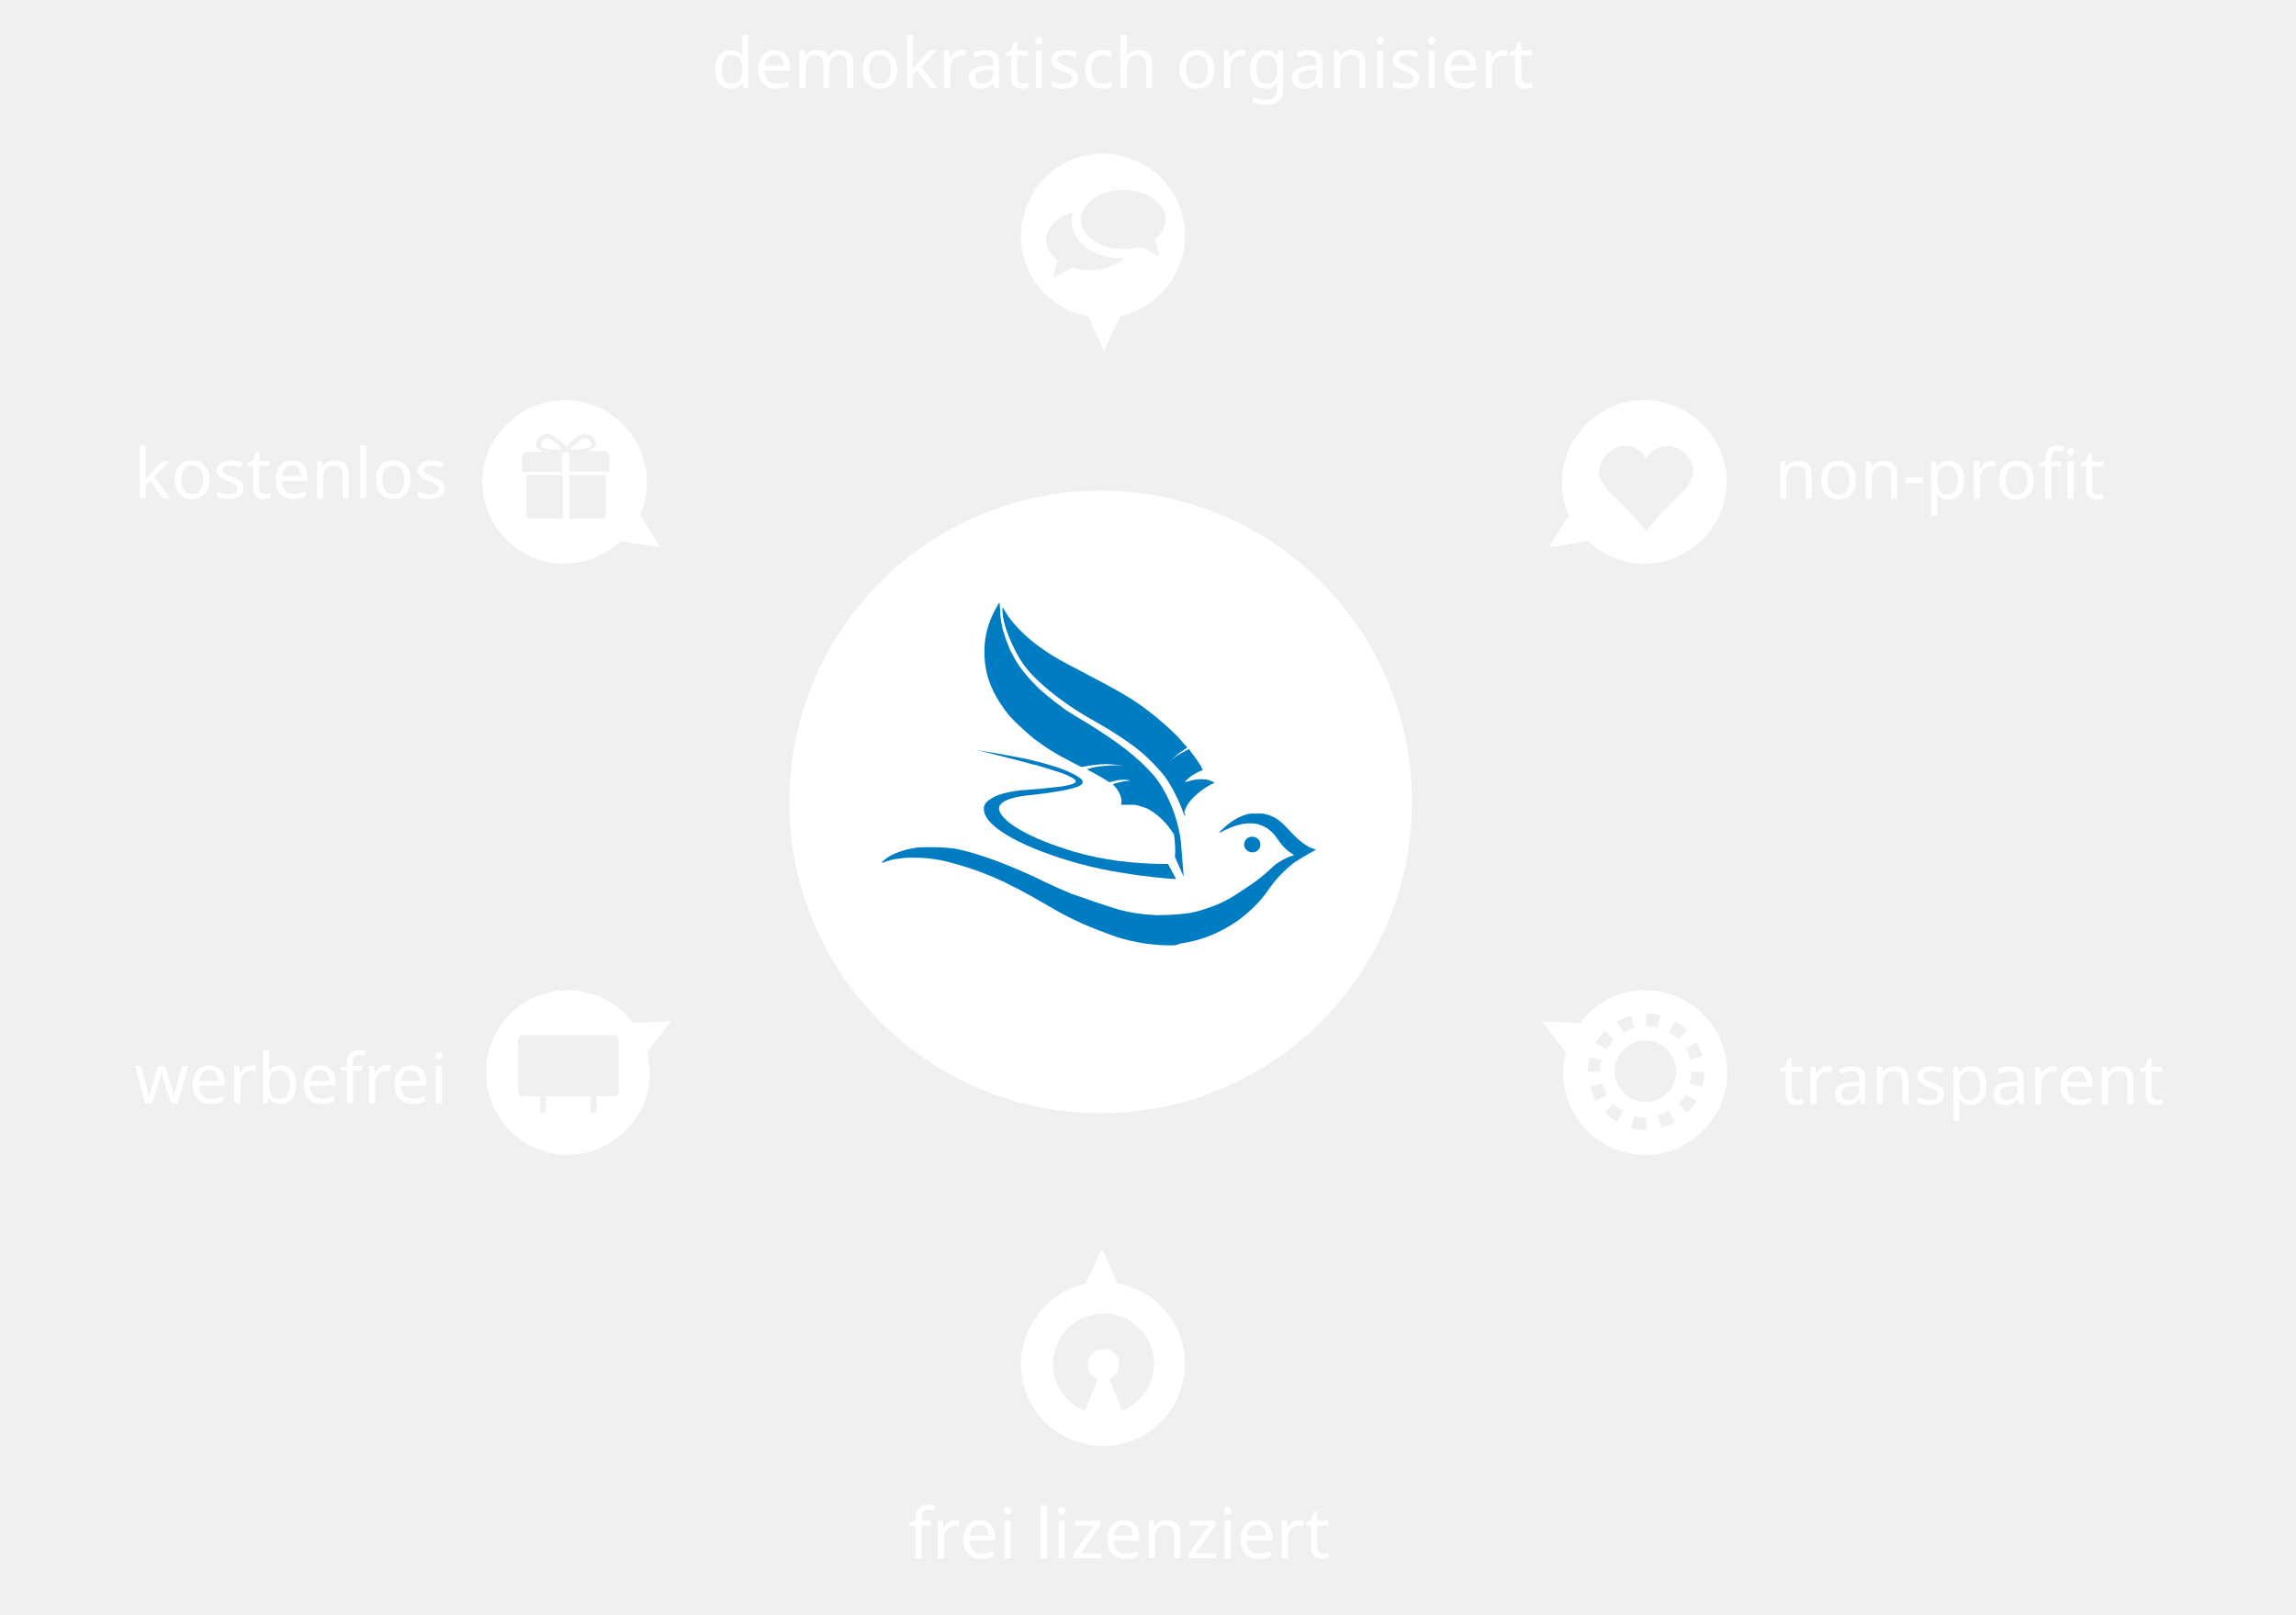
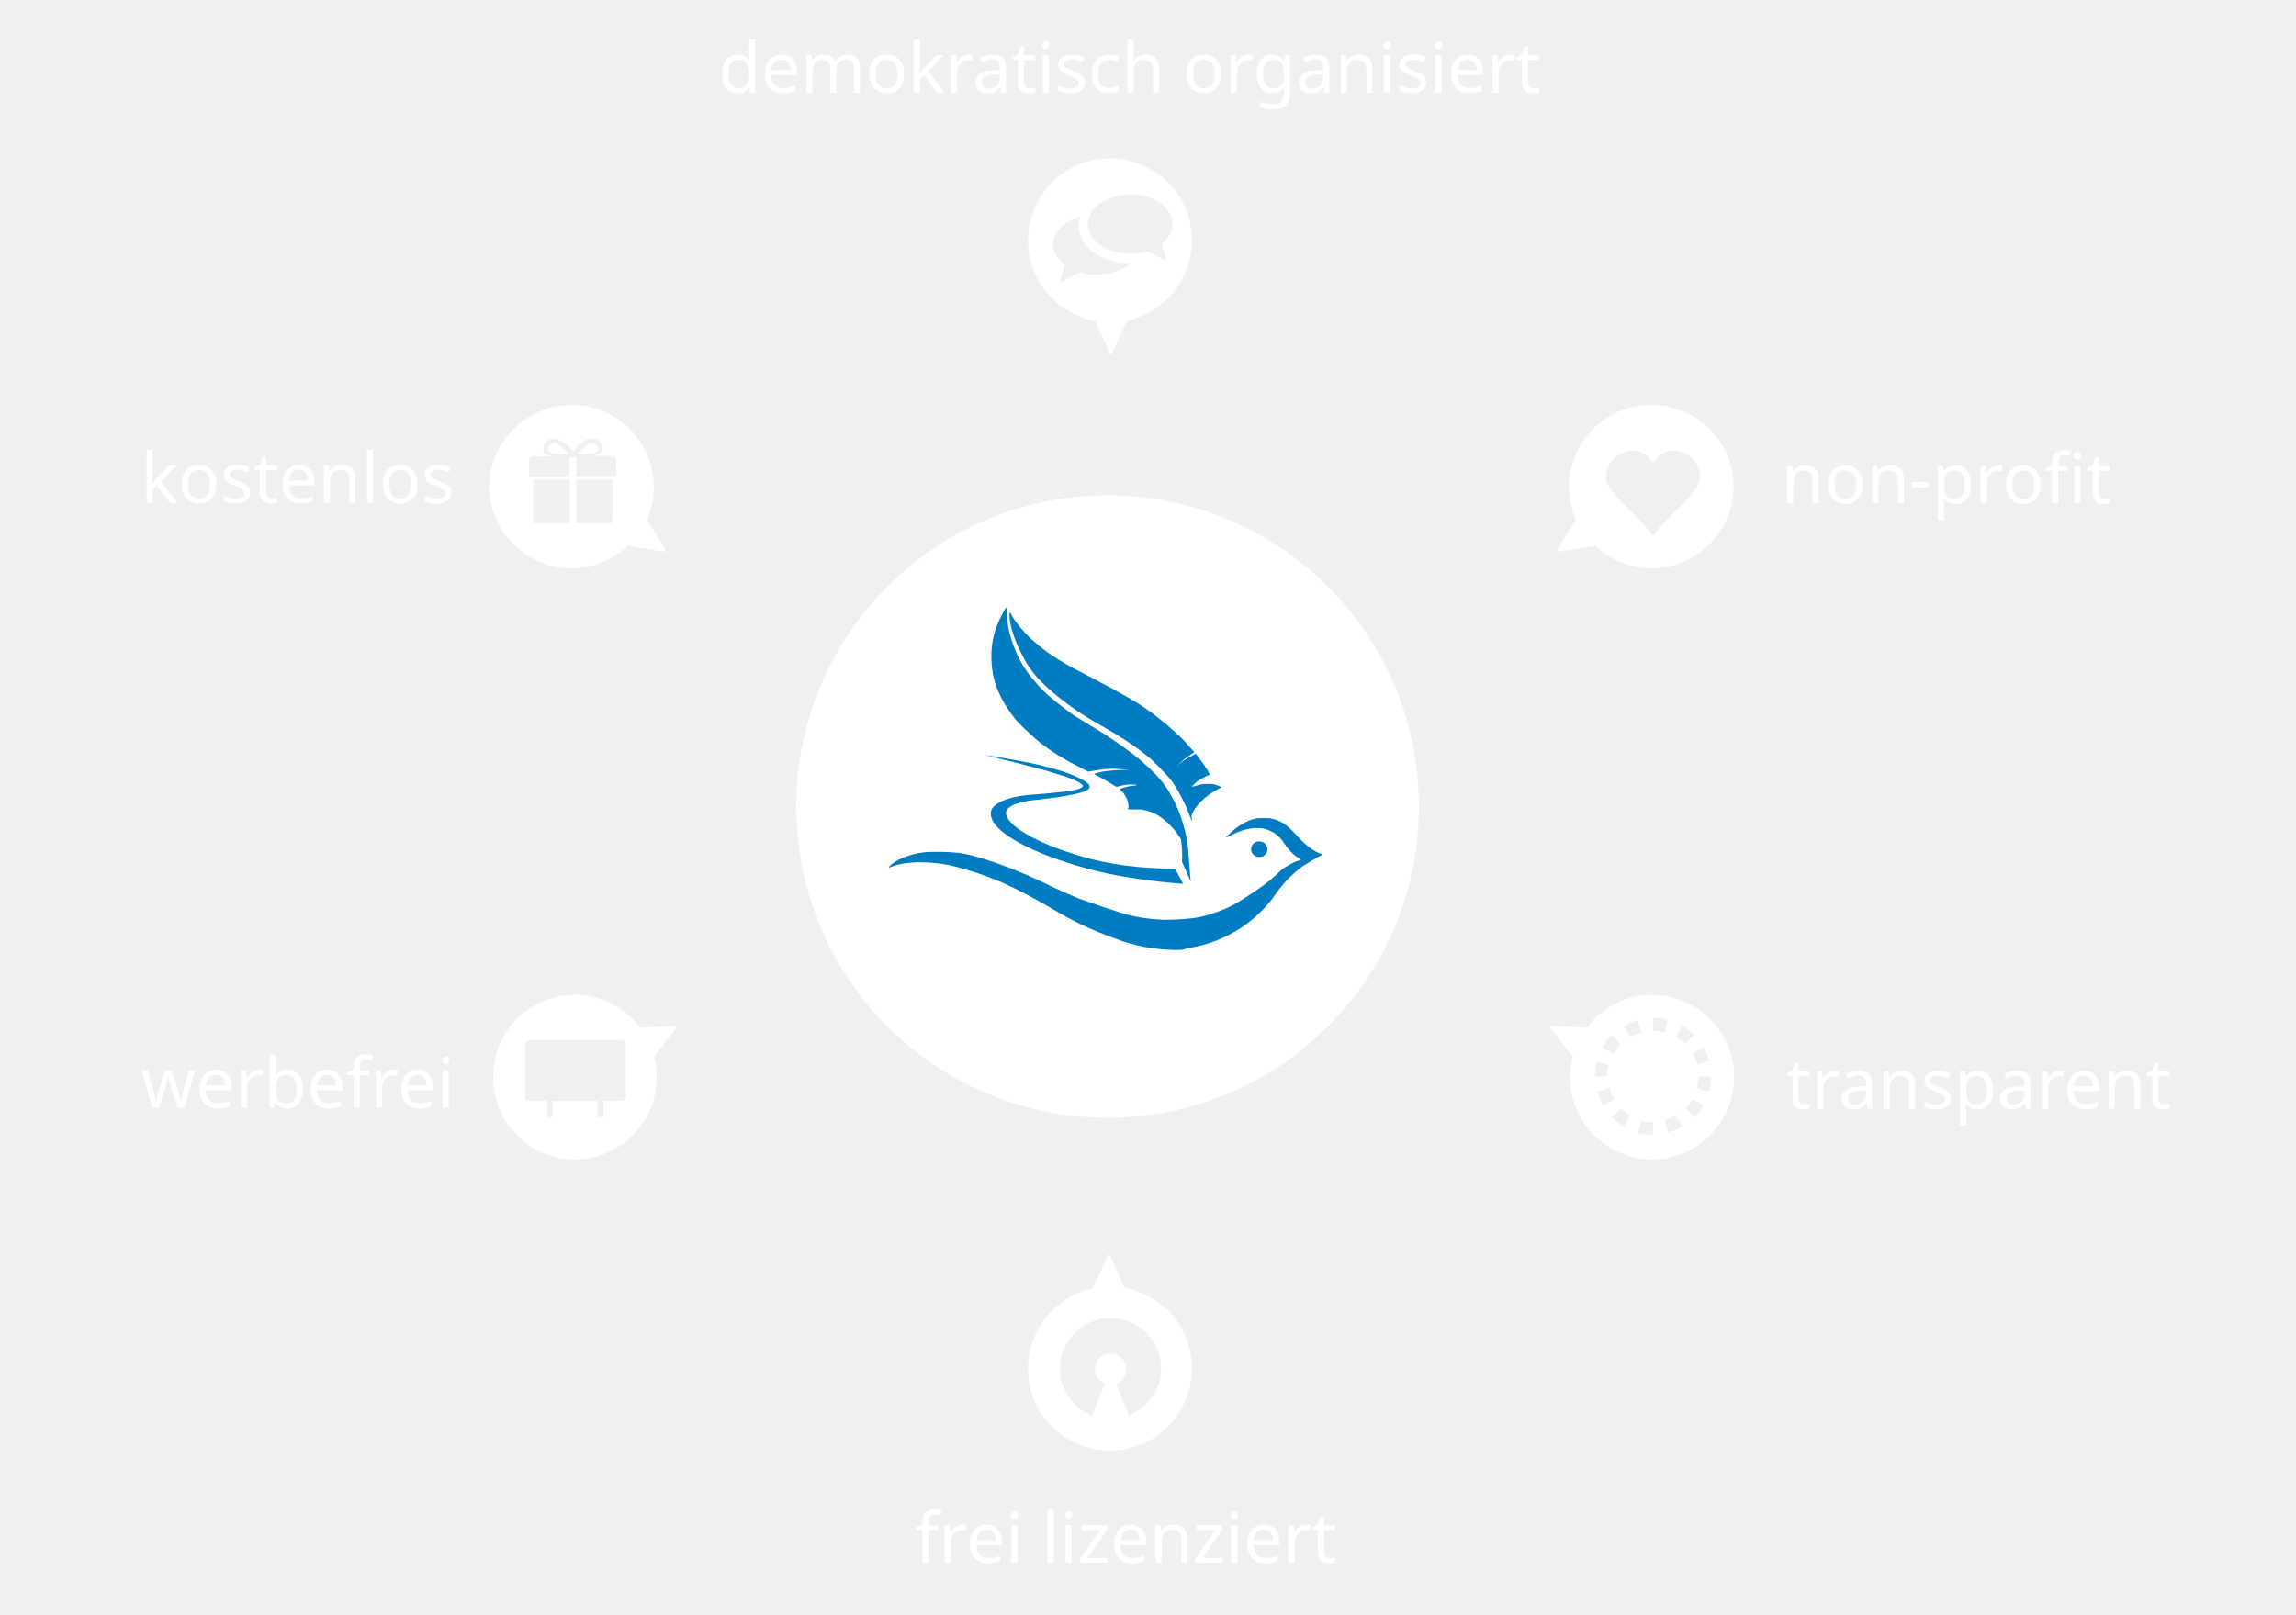
<svg xmlns="http://www.w3.org/2000/svg" version="1.1" id="Ebene_1" x="0px" y="0px" viewBox="148 -89 395.3 278" style="enable-background:new 148 -89 395.3 278;" xml:space="preserve">
  <style type="text/css">
	.st0{fill:#FFFFFF;}
	.st1{font-family:'OpenSans-Light';}
	.st2{font-size:12px;}
	.st3{fill:#007DC2;}
</style>
-   <path id="XMLID_100_" class="st0" d="M283.9,49.1c0,29.6,24,53.6,53.6,53.6s53.6-24,53.6-53.6s-24-53.6-53.6-53.6  C307.9-4.5,283.9,19.5,283.9,49.1" />
-   <path class="st0" d="M343.8-61.2c-7.1-3.3-15.5-0.2-18.7,6.9c-3.3,7.1-0.2,15.5,6.9,18.7c1.1,0.5,2.3,0.9,3.4,1.1  c0.6,1.4,1.4,3.2,2.4,5.4c0,0,0.2,0.4,0.3,0.4s1.3-2.9,2.8-5.9c4.2-0.9,7.8-3.7,9.8-7.9C354-49.6,350.9-58,343.8-61.2z M335.7-42.5  c-1,0-2.1-0.1-3-0.4l-3,1.5c-0.2,0.1-0.4,0.1-0.3-0.2l0.7-2.6c-1.2-1-2-2.1-2-3.5c0-2.2,2-4,4.7-4.8c-0.2,0.5-0.3,1.1-0.3,1.6  c0,3.6,3.9,6.4,8.7,6.4c0.1,0,0.2,0,0.4,0C340.2-43.3,338.1-42.5,335.7-42.5z M346.8-47.8l0.8,2.6c0.1,0.2-0.1,0.3-0.3,0.2l-2.9-1.5  c-0.9,0.3-1.9,0.4-3,0.4c-4.1,0-7.3-2.3-7.3-5.1c0-2.8,3.3-5.1,7.3-5.1c4.1,0,7.3,2.3,7.3,5.1C348.7-49.8,347.9-48.7,346.8-47.8z" />
-   <path class="st0" d="M343.8,133.1c-1.1-0.5-2.3-0.9-3.4-1.1c-0.6-1.4-1.4-3.2-2.4-5.4c0,0-0.2-0.4-0.3-0.4s-1.3,2.9-2.8,5.9  c-4.2,0.9-7.8,3.7-9.8,7.9c-3.3,7.1-0.2,15.5,6.9,18.7c7.1,3.3,15.5,0.2,18.7-6.9C354,144.7,350.9,136.3,343.8,133.1z M341.2,154  l-2.2-5.5c1-0.4,1.7-1.4,1.7-2.5c0-1.5-1.2-2.7-2.7-2.7s-2.7,1.2-2.7,2.7c0,1.1,0.7,2.1,1.7,2.5l-2.2,5.5c-3.2-1.3-5.5-4.4-5.5-8.1  c0-4.8,3.9-8.7,8.7-8.7c4.8,0,8.7,3.9,8.7,8.7C346.7,149.5,344.4,152.6,341.2,154z" />
-   <path class="st0" d="M263.4,87c0-0.1-0.5-0.1-0.5-0.1c-2.4,0.1-4.3,0.2-5.9,0.3c-0.7-1-1.5-1.8-2.5-2.6c-6.1-4.9-15-3.8-19.8,2.3  c-4.8,6.2-3.7,15.1,2.3,19.9c6.1,4.9,15,3.8,19.8-2.3c2.9-3.6,3.7-8.2,2.6-12.3C261.5,89.5,263.4,87.1,263.4,87z M254.5,98.9  c0,0.9-0.8,0.9-0.8,0.9h-3v2.8h-1v-2.8H242v2.8h-1v-2.8h-3c-0.8,0-0.8-0.9-0.8-0.9v-8.7c0-0.9,0.8-0.9,0.8-0.9h15.7  c0.8,0,0.8,0.9,0.8,0.9V98.9z" />
  <g>
-     <path class="st0" d="M248.3-13.4c-0.9,0.4-1.5,1.1-2.1,1.8c0.5,0,1,0.1,1.4,0c0.6-0.1,1.7-0.1,2.1-0.5   C250.1-12.7,249.3-13.9,248.3-13.4z" />
-     <path class="st0" d="M261.3,4.7c-1.2-2-2.3-3.7-3.1-5c0.5-1,0.8-2.2,1-3.4c1.2-7.7-4-14.9-11.7-16.2c-7.7-1.2-14.9,4-16.3,11.6   c-1.2,7.7,4,14.9,11.7,16.2c4.5,0.7,8.9-0.8,12-3.7c3.4,0.5,6.5,1.1,6.5,1C261.5,5.1,261.3,4.7,261.3,4.7z M244.9,0.3h-5.6   c-0.4,0-0.7-0.3-0.7-0.7v-6.8h6.3V0.3z M252.3-0.4c0,0.4-0.3,0.7-0.7,0.7H246v-7.5h6.3V-0.4z M252.9-7.8H246v-3.4   c-0.2,0.1-0.3,0.1-0.5,0.1c-0.2,0-0.4,0.1-0.7,0.1v3.3h-6.9v-2.7c0-0.4,0.3-0.8,0.8-0.8h3.1c-0.8-0.2-1.5-0.5-1.5-1.2   c0-0.8,0.9-2.1,2.2-1.8c1.3,0.3,2.3,1.3,3,2.2c0.7-0.9,1.7-2.1,3.1-2.3c1.2-0.1,2.1,1,2,1.8c-0.1,0.7-0.8,1-1.6,1.2h3.1   c0.4,0,0.8,0.3,0.8,0.8V-7.8z" />
-     <path class="st0" d="M242.6-13.4c-0.6-0.3-1,0-1.3,0.5c-0.1,0.2-0.3,0.5-0.1,0.8c0.6,0.6,2.3,0.6,3.5,0.5   C244.2-12.3,243.5-13,242.6-13.4z" />
+     <path id="XMLID_100_" class="st0" d="M285.1,49.9c0,29.6,24,53.6,53.6,53.6s53.6-24,53.6-53.6s-24-53.6-53.6-53.6   S285.1,20.3,285.1,49.9" />
+     <path class="st0" d="M345-60.4c-7.1-3.3-15.5-0.2-18.7,6.9c-3.3,7.1-0.2,15.5,6.9,18.7c1.1,0.5,2.3,0.9,3.4,1.1   c0.6,1.4,1.4,3.2,2.4,5.4c0,0,0.2,0.4,0.3,0.4s1.3-2.9,2.8-5.9c4.2-0.9,7.8-3.7,9.8-7.9C355.2-48.8,352.1-57.2,345-60.4z    M336.9-41.7c-1,0-2.1-0.1-3-0.4l-3,1.5c-0.2,0.1-0.4,0.1-0.3-0.2l0.7-2.6c-1.2-1-2-2.1-2-3.5c0-2.2,2-4,4.7-4.8   c-0.2,0.5-0.3,1.1-0.3,1.6c0,3.6,3.9,6.4,8.7,6.4c0.1,0,0.2,0,0.4,0C341.4-42.5,339.3-41.7,336.9-41.7z M348-47l0.8,2.6   c0.1,0.2-0.1,0.3-0.3,0.2l-2.9-1.5c-0.9,0.3-1.9,0.4-3,0.4c-4.1,0-7.3-2.3-7.3-5.1s3.3-5.1,7.3-5.1c4.1,0,7.3,2.3,7.3,5.1   C349.9-49,349.1-47.9,348-47z" />
+     <path class="st0" d="M345,133.9c-1.1-0.5-2.3-0.9-3.4-1.1c-0.6-1.4-1.4-3.2-2.4-5.4c0,0-0.2-0.4-0.3-0.4s-1.3,2.9-2.8,5.9   c-4.2,0.9-7.8,3.7-9.8,7.9c-3.3,7.1-0.2,15.5,6.9,18.7c7.1,3.3,15.5,0.2,18.7-6.9C355.2,145.5,352.1,137.1,345,133.9z M342.4,154.8   l-2.2-5.5c1-0.4,1.7-1.4,1.7-2.5c0-1.5-1.2-2.7-2.7-2.7s-2.7,1.2-2.7,2.7c0,1.1,0.7,2.1,1.7,2.5l-2.2,5.5c-3.2-1.3-5.5-4.4-5.5-8.1   c0-4.8,3.9-8.7,8.7-8.7c4.8,0,8.7,3.9,8.7,8.7C347.9,150.3,345.6,153.4,342.4,154.8z" />
+     <path class="st0" d="M264.6,87.8c0-0.1-0.5-0.1-0.5-0.1c-2.4,0.1-4.3,0.2-5.9,0.3c-0.7-1-1.5-1.8-2.5-2.6c-6.1-4.9-15-3.8-19.8,2.3   c-4.8,6.2-3.7,15.1,2.3,19.9c6.1,4.9,15,3.8,19.8-2.3c2.9-3.6,3.7-8.2,2.6-12.3C262.7,90.3,264.6,87.9,264.6,87.8z M255.7,99.7   c0,0.9-0.8,0.9-0.8,0.9h-3v2.8h-1v-2.8h-7.7v2.8h-1v-2.8h-3c-0.8,0-0.8-0.9-0.8-0.9V91c0-0.9,0.8-0.9,0.8-0.9h15.7   c0.8,0,0.8,0.9,0.8,0.9V99.7z" />
+     <g>
+       <path class="st0" d="M249.5-12.6c-0.9,0.4-1.5,1.1-2.1,1.8c0.5,0,1,0.1,1.4,0c0.6-0.1,1.7-0.1,2.1-0.5    C251.3-11.9,250.5-13.1,249.5-12.6z" />
+       <path class="st0" d="M262.5,5.5c-1.2-2-2.3-3.7-3.1-5c0.5-1,0.8-2.2,1-3.4c1.2-7.7-4-14.9-11.7-16.2c-7.7-1.2-14.9,4-16.3,11.6    c-1.2,7.7,4,14.9,11.7,16.2c4.5,0.7,8.9-0.8,12-3.7c3.4,0.5,6.5,1.1,6.5,1C262.7,5.9,262.5,5.5,262.5,5.5z M246.1,1.1h-5.6    c-0.4,0-0.7-0.3-0.7-0.7v-6.8h6.3V1.1z M253.5,0.4c0,0.4-0.3,0.7-0.7,0.7h-5.6v-7.5h6.3V0.4z M254.1-7h-6.9v-3.4    c-0.2,0.1-0.3,0.1-0.5,0.1s-0.4,0.1-0.7,0.1v3.3h-6.9v-2.7c0-0.4,0.3-0.8,0.8-0.8h3.1c-0.8-0.2-1.5-0.5-1.5-1.2    c0-0.8,0.9-2.1,2.2-1.8s2.3,1.3,3,2.2c0.7-0.9,1.7-2.1,3.1-2.3c1.2-0.1,2.1,1,2,1.8c-0.1,0.7-0.8,1-1.6,1.2h3.1    c0.4,0,0.8,0.3,0.8,0.8L254.1-7L254.1-7z" />
+       <path class="st0" d="M243.8-12.6c-0.6-0.3-1,0-1.3,0.5c-0.1,0.2-0.3,0.5-0.1,0.8c0.6,0.6,2.3,0.6,3.5,0.5    C245.4-11.5,244.7-12.2,243.8-12.6z" />
+     </g>
+     <path class="st0" d="M446.3-7.5c-1.3-7.6-8.6-12.8-16.3-11.6c-7.7,1.3-12.9,8.5-11.7,16.2c0.2,1.2,0.5,2.4,1,3.4   c-0.8,1.3-1.9,3-3.1,5c0,0-0.2,0.4-0.1,0.5c0,0.1,3.1-0.5,6.5-1c3.1,2.9,7.5,4.4,12,3.7C442.3,7.4,447.5,0.2,446.3-7.5z M432.6,3.3   c-3.4-4.7-8.1-7.3-8.1-10.2c0-3.8,5.4-6.6,8.1-2.4c2.9-4.2,8.1-1.4,8.1,2.4C440.7-4,436-1.4,432.6,3.3z" />
+     <g>
+       <text transform="matrix(1 0 0 1 271.672 -73.0557)" class="st0 st1 st2">demokratisch organisiert</text>
+     </g>
+     <g>
+       <text transform="matrix(1 0 0 1 454.672 -2.3057)" class="st0 st1 st2">non-profit</text>
+     </g>
+     <g>
+       <text transform="matrix(1 0 0 1 455.5053 101.9443)" class="st0 st1 st2">transparent</text>
+     </g>
+     <g>
+       <text transform="matrix(1 0 0 1 305.5053 180.1109)" class="st0 st1 st2">frei lizenziert</text>
+     </g>
+     <g>
+       <text transform="matrix(1 0 0 1 172.2768 101.7776)" class="st0 st1 st2">werbefrei</text>
+     </g>
+     <g>
+       <text transform="matrix(1 0 0 1 172.2267 -2.389)" class="st0 st1 st2">kostenlos</text>
+     </g>
+     <path id="XMLID_6_" class="st3" d="M353.2,52.3L353.2,52.3c-0.1-0.1-0.2-0.3-0.3-0.6c-0.6-1.8-1.9-4.4-3.1-6.1   c-0.9-1.2-3-3.4-4.4-4.5c-2.1-1.7-4.7-3.4-8.6-5.6c-3-1.7-5.6-3.6-7.7-5.4c-2.3-2-3.6-3.5-4.7-5.5c-1.6-2.9-2.5-5.6-2.6-7.4   c0-0.4,0-0.6,0-0.7c0.1-0.1,0.2,0.1,0.4,0.5c0.8,1.4,2.1,2.9,3.4,4.1c2.3,2.1,5,3.9,8.6,5.7c2.9,1.5,7.2,3.8,8.5,4.6   c3.3,1.9,6.6,4.6,9.2,7.2c0.5,0.6,1.6,1.8,1.7,1.9l0,0c0,0.1-0.2,0.2-0.5,0.4c-1,0.6-1.9,1.4-2.4,2c0,0.1-0.1,0.1-0.1,0.1   s0.2-0.1,0.3-0.3c0.6-0.6,1.6-1.2,2.6-1.7l0.4-0.2l0,0l0.5,0.7c0.8,1,1.2,1.7,1.6,2.3c0.1,0.3,0.3,0.6,0.3,0.6s-0.1,0.1-0.2,0.1   c-0.4,0.1-1.5,0.7-2,1.1c-0.5,0.4-0.9,0.8-0.9,0.9l0,0c0,0,0.2-0.1,0.5-0.1c0.7-0.3,1.5-0.4,2.3-0.4c0.4,0,0.8,0,1.1,0.1   c0.4,0.1,1.2,0.4,1.2,0.5c0,0-0.4,0.2-0.6,0.3c-1,0.5-2.2,1.4-2.9,2.1c-0.9,0.9-1.5,1.8-1.7,2.7C353.3,52.2,353.3,52.3,353.2,52.3" />
+     <path id="XMLID_5_" class="st3" d="M352.5,56.6c-0.5-3.6-1.7-6.5-2.7-8.3c-1-1.9-2-3-2-3c-1.1-1.3-2.9-3-4.7-4.4   c-3.5-2.7-7.6-5.1-7.6-5.1c-0.5-0.3-1.7-1-2.6-1.6c0,0-0.5-0.3-0.7-0.5c-1.7-1.2-3.9-3.1-3.9-3.1l0,0c-1.8-1.7-3.3-3.5-4.3-5.2   c-0.5-0.9-1-1.8-1.3-2.7c-0.5-1.2-0.9-2.5-1.1-3.7c-0.1-0.6-0.2-1.2-0.2-2.1l-0.1-1.3c-0.2,0-1.2,2-1.6,3c-0.8,2.1-1.1,4-1,6.2   c0.1,2.9,1,5.5,2.7,8.1c0.3,0.4,0.5,0.7,0.5,0.7c0,0.1,0.7,1,1.2,1.6c0.7,0.8,3.1,3,4.1,3.8c2.1,1.6,3.7,2.6,7,4.3l1.2,0.6l0,0   l0.5-0.1c1.2-0.2,2.4-0.4,3.7-0.4c0.9,0,1.7,0.1,2.4,0.2c0.4,0.1,0.6,0.1,0.6,0.1l0,0h-0.1c-0.3,0-0.8-0.1-1.3-0.1   c-0.9,0-1.9,0.1-2.8,0.2c-0.8,0.1-2,0.4-2,0.5c0,0,0.4,0.3,0.7,0.4c0.9,0.5,2,1.1,2.6,1.5l0.5,0.3l0,0l0.5-0.1   c0.7-0.2,1.3-0.3,1.9-0.3c0.1,0,0.1,0,0.2,0c0.8,0,0.9,0.1,0.9,0.1s-0.1,0.1-0.6,0.1c-0.8,0.1-1.6,0.3-2.1,0.5l-0.2,0.1l0,0   l0.2,0.2c0.8,0.8,1.3,1.9,1.3,2.8l-0.1,0.5l0,0h0.9c0.1,0,0.3,0,0.5,0c0.4,0,0.7,0,0.9,0c0.6,0.1,1.6,0.4,2.1,0.6   c1.5,0.7,3.3,2.3,4.3,3.9l0,0c0.2,0.2,0.3,0.5,0.4,0.5l0,0c0.2,1.3,0.3,2.6,0.2,4l1.5,3.4l0,0L352.5,56.6z" />
+     <path id="XMLID_4_" class="st3" d="M351.7,63.2L351.7,63.2c-1.7-0.1-5.2-0.4-9.4-1.1c-5.1-0.8-9.6-2.1-13.6-3.6   c-1.6-0.6-4-1.6-6-2.8c-2.5-1.5-3.9-2.9-4.1-4.3c-0.1-0.8,0.2-1.4,1-1.9c1.1-0.8,2.8-1.3,5.4-1.6c0,0,3.2-0.2,5.6-0.5   c1.3-0.1,2.3-0.3,3-0.5c0.1,0,0.3-0.1,0.5-0.2c0.2-0.1,0.3-0.2,0.3-0.3s0-0.2-0.1-0.3c-1.2-1-4-1.7-6.6-2.5   c-0.2-0.1-0.3-0.1-0.5-0.1c-2.8-0.8-6.1-1.6-8.1-2.1c-0.7-0.2-1.3-0.3-1.6-0.4l0,0c0,0,3.8,0.6,7.9,1.4c2.4,0.5,4.4,1.1,6,1.6   c2,0.7,3.3,1.4,4,2c0.2,0.2,0.2,0.4,0.2,0.6c-0.1,0.3-0.4,0.5-0.9,0.7l0,0l0,0c-1.4,0.5-4.1,1-7.8,1.4c0,0-1.4,0.1-2.8,0.4   c-1.3,0.3-2.9,0.9-2.9,1.9s1.3,2.4,3.6,3.7c2.4,1.4,5.7,2.7,9.4,3.8c4.8,1.4,10.2,2.1,16.1,2.1l0,0l0,0L351.7,63.2z" />
+     <path id="XMLID_3_" class="st3" d="M364.8,58.6c-0.7,0-1.4-0.6-1.4-1.3c0-0.8,0.6-1.4,1.3-1.4c0,0,0,0,0.1,0c0.8,0,1.4,0.6,1.4,1.3   c0,0.4-0.1,0.7-0.4,1C365.6,58.4,365.3,58.6,364.8,58.6C364.9,58.6,364.9,58.6,364.8,58.6" />
+     <path id="XMLID_2_" class="st3" d="M350.8,74.6c-0.3,0-0.6,0-0.9,0c-3.2-0.1-6.7-0.7-10-2c-4.4-1.6-7.2-3-10.4-4.9   c-3.2-1.9-6.8-3.8-9.4-4.9c-2.6-1.1-5.1-1.9-7.4-2.5s-4.4-0.8-6.3-0.8c-0.2,0-0.5,0-0.7,0c-1.7,0.1-3.1,0.3-4.3,0.8   c-0.2,0.1-0.4,0.1-0.4,0.1l0,0l0,0c0-0.1,0.3-0.4,0.7-0.7c1.2-0.9,3.1-1.6,5.2-1.9c0.7-0.1,1.6-0.1,2.7-0.1c1.4,0,2.8,0.1,3.7,0.2   c2.4,0.4,5.6,1.4,9.6,3c1.5,0.6,4.9,2.1,6.2,2.8c1.5,0.7,3.3,1.5,4.5,2c2,0.7,6.6,2.3,8.4,2.8c1.9,0.5,3.9,0.8,6.2,0.9   c0.2,0,0.4,0,0.7,0c1.8,0,4.3-0.2,5.3-0.4c1.5-0.3,2-0.5,3.2-0.9c2-0.7,3.4-1.4,5.9-3.1c2.3-1.5,3.2-2.2,4.8-3.7   c0.6-0.6,0.9-0.8,1.6-1.2c0.6-0.4,1.3-0.7,1.9-0.9l0.4-0.1l-0.2-0.2c-1.1-0.6-2-1.6-2.8-2.8c-0.4-0.7-1.3-1.5-1.9-1.8   c-0.9-0.5-1.6-0.7-2.6-0.7c-0.1,0-0.3,0-0.4,0c-1.4,0.1-2.4,0.4-4.1,1.2c-0.5,0.3-0.8,0.4-0.9,0.4l0,0c0-0.1,0.2-0.3,0.8-0.8   c0.4-0.4,0.9-0.8,1.2-1c0.7-0.5,1.8-1.1,2.6-1.3c0.6-0.2,0.7-0.2,1.7-0.2c0.3,0,0.6,0,0.7,0c0.4,0,0.6,0,0.9,0.1   c1.5,0.3,2.6,1.1,3.9,2.5c1.7,1.9,3.3,3.2,4.5,3.5c0.1,0,0.4,0.1,0.4,0.1s-0.3,0.2-0.5,0.3c-0.8,0.4-2.4,1.4-3.2,1.9   c-1.7,1.3-3.2,2.8-4.7,5c-1.4,2-3.5,4-5.6,5.4c-2.9,1.9-5.9,3.1-9.4,3.6C351.8,74.6,351.5,74.6,350.8,74.6" />
+     <path class="st0" d="M443.5,87.7c-4.8-6.1-13.7-7.2-19.8-2.3c-1,0.8-1.8,1.6-2.5,2.6c-1.6-0.1-3.5-0.2-5.9-0.3c0,0-0.5,0-0.5,0.1   s1.9,2.5,4,5.2c-1.1,4.1-0.3,8.7,2.6,12.3c4.8,6.1,13.7,7.2,19.8,2.3C447.3,102.8,448.4,93.9,443.5,87.7z M442.3,93.7l-2.1,0.6   c-0.2-0.7-0.4-1.3-0.8-1.9l1.9-1.1C441.7,92.1,442.1,92.9,442.3,93.7z M432.6,86.3c0.9,0,1.7,0.1,2.5,0.3l-0.5,2.2   c-0.6-0.2-1.3-0.3-2-0.3V86.3z M430,86.7l0.6,2.1c-0.7,0.2-1.3,0.5-1.9,0.8l-1.1-1.9C428.4,87.3,429.2,86.9,430,86.7z M425.5,89.3   l1.5,1.5c-0.4,0.6-0.8,1.1-1.2,1.7l-1.9-1.1C424.3,90.6,424.9,90,425.5,89.3z M422.9,93.8l2.1,0.6c-0.2,0.7-0.3,1.3-0.3,2h-2.1   C422.6,95.5,422.7,94.7,422.9,93.8z M423,99l2.1-0.6c0.2,0.7,0.4,1.3,0.8,1.9l-1.9,1.1C423.6,100.6,423.2,99.8,423,99z M427.6,105   c-0.8-0.4-1.4-1-2.1-1.6l1.5-1.5c0.5,0.5,1,0.9,1.6,1.2L427.6,105z M432.6,106.4c-0.9,0-1.7-0.1-2.6-0.3l0.6-2.1   c0.7,0.2,1.3,0.3,2,0.3V106.4z M435.2,106l-0.6-2.1c0.7-0.2,1.3-0.4,1.9-0.8l1.1,1.9C436.8,105.5,436,105.8,435.2,106z M436.5,89.6   l1.1-1.9c0.8,0.4,1.4,1,2.1,1.6l-1.6,1.5C437.6,90.3,437.1,89.9,436.5,89.6z M439.7,103.4l-1.5-1.5c0.5-0.5,0.9-1,1.2-1.6l1.9,1.1   C440.8,102.1,440.3,102.8,439.7,103.4z M442.2,99l-2.1-0.6c0.2-0.7,0.3-1.3,0.3-2h1.7h0.5C442.6,97.3,442.5,98.1,442.2,99z" />
  </g>
-   <path class="st0" d="M445.1-8.3c-1.3-7.6-8.6-12.8-16.3-11.6c-7.7,1.3-12.9,8.5-11.7,16.2c0.2,1.2,0.5,2.4,1,3.4  c-0.8,1.3-1.9,3-3.1,5c0,0-0.2,0.4-0.1,0.5c0,0.1,3.1-0.5,6.5-1c3.1,2.9,7.5,4.4,12,3.7C441.1,6.6,446.3-0.6,445.1-8.3z M431.4,2.5  c-3.4-4.7-8.1-7.3-8.1-10.2c0-3.8,5.4-6.6,8.1-2.4c2.9-4.2,8.1-1.4,8.1,2.4C439.5-4.8,434.8-2.2,431.4,2.5z" />
-   <g>
-     <text transform="matrix(1 0 0 1 270.5 -73.8333)" class="st0 st1 st2">demokratisch organisiert</text>
-   </g>
-   <g>
-     <text transform="matrix(1 0 0 1 453.5 -3.0833)" class="st0 st1 st2">non-profit</text>
-   </g>
-   <g>
-     <text transform="matrix(1 0 0 1 454.3333 101.1667)" class="st0 st1 st2">transparent</text>
-   </g>
-   <g>
-     <text transform="matrix(1 0 0 1 304.3333 179.3333)" class="st0 st1 st2">frei lizenziert</text>
-   </g>
-   <g>
-     <text transform="matrix(1 0 0 1 171.1048 101)" class="st0 st1 st2">werbefrei</text>
-   </g>
-   <g>
-     <text transform="matrix(1 0 0 1 171.0547 -3.1666)" class="st0 st1 st2">kostenlos</text>
-   </g>
-   <path id="XMLID_6_" class="st3" d="M352,51.5C352,51.5,352,51.5,352,51.5c-0.1-0.1-0.2-0.3-0.3-0.6c-0.6-1.8-1.9-4.4-3.1-6.1  c-0.9-1.2-3-3.4-4.4-4.5c-2.1-1.7-4.7-3.4-8.6-5.6c-3-1.7-5.6-3.6-7.7-5.4c-2.3-2-3.6-3.5-4.7-5.5c-1.6-2.9-2.5-5.6-2.6-7.4  c0-0.4,0-0.6,0-0.7c0.1-0.1,0.2,0.1,0.4,0.5c0.8,1.4,2.1,2.9,3.4,4.1c2.3,2.1,5,3.9,8.6,5.7c2.9,1.5,7.2,3.8,8.5,4.6  c3.3,1.9,6.6,4.6,9.2,7.2c0.5,0.6,1.6,1.8,1.7,1.9c0,0,0,0,0,0c0,0.1-0.2,0.2-0.5,0.4c-1,0.6-1.9,1.4-2.4,2c0,0.1-0.1,0.1-0.1,0.1  c0,0,0.2-0.1,0.3-0.3c0.6-0.6,1.6-1.2,2.6-1.7l0.4-0.2l0,0l0.5,0.7c0.8,1,1.2,1.7,1.6,2.3c0.1,0.3,0.3,0.6,0.3,0.6  c0,0-0.1,0.1-0.2,0.1c-0.4,0.1-1.5,0.7-2,1.1c-0.5,0.4-0.9,0.8-0.9,0.9c0,0,0,0,0,0c0,0,0.2-0.1,0.5-0.1c0.7-0.3,1.5-0.4,2.3-0.4  c0.4,0,0.8,0,1.1,0.1c0.4,0.1,1.2,0.4,1.2,0.5c0,0-0.4,0.2-0.6,0.3c-1,0.5-2.2,1.4-2.9,2.1c-0.9,0.9-1.5,1.8-1.7,2.7  C352.1,51.4,352.1,51.5,352,51.5" />
-   <path id="XMLID_5_" class="st3" d="M351.3,55.8c-0.5-3.6-1.7-6.5-2.7-8.3c-1-1.9-2-3-2-3c-1.1-1.3-2.9-3-4.7-4.4  c-3.5-2.7-7.6-5.1-7.6-5.1c-0.5-0.3-1.7-1-2.6-1.6c0,0-0.5-0.3-0.7-0.5c-1.7-1.2-3.9-3.1-3.9-3.1l0,0c-1.8-1.7-3.3-3.5-4.3-5.2  c-0.5-0.9-1-1.8-1.3-2.7c-0.5-1.2-0.9-2.5-1.1-3.7c-0.1-0.6-0.2-1.2-0.2-2.1c0,0-0.1-1.3-0.1-1.3c-0.2,0-1.2,2-1.6,3  c-0.8,2.1-1.1,4-1,6.2c0.1,2.9,1,5.5,2.7,8.1c0.3,0.4,0.5,0.7,0.5,0.7c0,0.1,0.7,1,1.2,1.6c0.7,0.8,3.1,3,4.1,3.8  c2.1,1.6,3.7,2.6,7,4.3l1.2,0.6v0l0.5-0.1c1.2-0.2,2.4-0.4,3.7-0.4c0.9,0,1.7,0.1,2.4,0.2c0.4,0.1,0.6,0.1,0.6,0.1c0,0,0,0,0,0  c0,0-0.1,0-0.1,0c-0.3,0-0.8-0.1-1.3-0.1c-0.9,0-1.9,0.1-2.8,0.2c-0.8,0.1-2,0.4-2,0.5c0,0,0.4,0.3,0.7,0.4c0.9,0.5,2,1.1,2.6,1.5  l0.5,0.3l0,0l0.5-0.1c0.7-0.2,1.3-0.3,1.9-0.3c0.1,0,0.1,0,0.2,0c0.8,0,0.9,0.1,0.9,0.1c0,0-0.1,0.1-0.6,0.1  c-0.8,0.1-1.6,0.3-2.1,0.5l-0.2,0.1l0,0l0.2,0.2c0.8,0.8,1.3,1.9,1.3,2.8l-0.1,0.5v0l0.9,0c0.1,0,0.3,0,0.5,0c0.4,0,0.7,0,0.9,0  c0.6,0.1,1.6,0.4,2.1,0.6c1.5,0.7,3.3,2.3,4.3,3.9l0,0c0.2,0.2,0.3,0.5,0.4,0.5c0,0,0,0,0,0c0.2,1.3,0.3,2.6,0.2,4l1.5,3.4l0,0  L351.3,55.8z" />
-   <path id="XMLID_4_" class="st3" d="M350.5,62.4L350.5,62.4c-1.7-0.1-5.2-0.4-9.4-1.1c-5.1-0.8-9.6-2.1-13.6-3.6  c-1.6-0.6-4-1.6-6-2.8c-2.5-1.5-3.9-2.9-4.1-4.3c-0.1-0.8,0.2-1.4,1-1.9c1.1-0.8,2.8-1.3,5.4-1.6c0,0,3.2-0.2,5.6-0.5  c1.3-0.1,2.3-0.3,3-0.5c0.1,0,0.3-0.1,0.5-0.2c0.2-0.1,0.3-0.2,0.3-0.3c0-0.1,0-0.2-0.1-0.3c-1.2-1-4-1.7-6.6-2.5  c-0.2-0.1-0.3-0.1-0.5-0.1c-2.8-0.8-6.1-1.6-8.1-2.1c-0.7-0.2-1.3-0.3-1.6-0.4l0,0c0,0,3.8,0.6,7.9,1.4c2.4,0.5,4.4,1.1,6,1.6  c2,0.7,3.3,1.4,4,2c0.2,0.2,0.2,0.4,0.2,0.6c-0.1,0.3-0.4,0.5-0.9,0.7c0,0,0,0,0,0c0,0,0,0,0,0c-1.4,0.5-4.1,1-7.8,1.4  c0,0-1.4,0.1-2.8,0.4c-1.3,0.3-2.9,0.9-2.9,1.9c0,1,1.3,2.4,3.6,3.7c2.4,1.4,5.7,2.7,9.4,3.8c4.8,1.4,10.2,2.1,16.1,2.1h0v0  L350.5,62.4z" />
-   <path id="XMLID_3_" class="st3" d="M363.6,57.8c-0.7,0-1.4-0.6-1.4-1.3c0-0.8,0.6-1.4,1.3-1.4c0,0,0,0,0.1,0c0.8,0,1.4,0.6,1.4,1.3  c0,0.4-0.1,0.7-0.4,1C364.4,57.6,364.1,57.8,363.6,57.8C363.7,57.8,363.7,57.8,363.6,57.8" />
-   <path id="XMLID_2_" class="st3" d="M349.6,73.8c-0.3,0-0.6,0-0.9,0c-3.2-0.1-6.7-0.7-10-2c-4.4-1.6-7.2-3-10.4-4.9  c-3.2-1.9-6.8-3.8-9.4-4.9c-2.6-1.1-5.1-1.9-7.4-2.5c-2.3-0.6-4.4-0.8-6.3-0.8c-0.2,0-0.5,0-0.7,0c-1.7,0.1-3.1,0.3-4.3,0.8  c-0.2,0.1-0.4,0.1-0.4,0.1c0,0,0,0,0,0c0,0,0,0,0,0c0-0.1,0.3-0.4,0.7-0.7c1.2-0.9,3.1-1.6,5.2-1.9c0.7-0.1,1.6-0.1,2.7-0.1  c1.4,0,2.8,0.1,3.7,0.2c2.4,0.4,5.6,1.4,9.6,3c1.5,0.6,4.9,2.1,6.2,2.8c1.5,0.7,3.3,1.5,4.5,2c2,0.7,6.6,2.3,8.4,2.8  c1.9,0.5,3.9,0.8,6.2,0.9c0.2,0,0.4,0,0.7,0c1.8,0,4.3-0.2,5.3-0.4c1.5-0.3,2-0.5,3.2-0.9c2-0.7,3.4-1.4,5.9-3.1  c2.3-1.5,3.2-2.2,4.8-3.7c0.6-0.6,0.9-0.8,1.6-1.2c0.6-0.4,1.3-0.7,1.9-0.9l0.4-0.1l-0.2-0.2c-1.1-0.6-2-1.6-2.8-2.8  c-0.4-0.7-1.3-1.5-1.9-1.8c-0.9-0.5-1.6-0.7-2.6-0.7c-0.1,0-0.3,0-0.4,0c-1.4,0.1-2.4,0.4-4.1,1.2c-0.5,0.3-0.8,0.4-0.9,0.4  c0,0,0,0,0,0c0-0.1,0.2-0.3,0.8-0.8c0.4-0.4,0.9-0.8,1.2-1c0.7-0.5,1.8-1.1,2.6-1.3c0.6-0.2,0.7-0.2,1.7-0.2c0.3,0,0.6,0,0.7,0  c0.4,0,0.6,0,0.9,0.1c1.5,0.3,2.6,1.1,3.9,2.5c1.7,1.9,3.3,3.2,4.5,3.5c0.1,0,0.4,0.1,0.4,0.1c0,0-0.3,0.2-0.5,0.3  c-0.8,0.4-2.4,1.4-3.2,1.9c-1.7,1.3-3.2,2.8-4.7,5c-1.4,2-3.5,4-5.6,5.4c-2.9,1.9-5.9,3.1-9.4,3.6C350.6,73.8,350.3,73.8,349.6,73.8  " />
-   <path class="st0" d="M442.3,86.9c-4.8-6.1-13.7-7.2-19.8-2.3c-1,0.8-1.8,1.6-2.5,2.6c-1.6-0.1-3.5-0.2-5.9-0.3c0,0-0.5,0-0.5,0.1  s1.9,2.5,4,5.2c-1.1,4.1-0.3,8.7,2.6,12.3c4.8,6.1,13.7,7.2,19.8,2.3C446.1,102,447.2,93.1,442.3,86.9z M441.1,92.9l-2.1,0.6  c-0.2-0.7-0.4-1.3-0.8-1.9l1.9-1.1C440.5,91.3,440.9,92.1,441.1,92.9z M431.4,85.5c0.9,0,1.7,0.1,2.5,0.3l-0.5,2.2  c-0.6-0.2-1.3-0.3-2-0.3V85.5z M428.8,85.9l0.6,2.1c-0.7,0.2-1.3,0.5-1.9,0.8l-1.1-1.9C427.2,86.5,428,86.1,428.8,85.9z M424.3,88.5  l1.5,1.5c-0.4,0.6-0.8,1.1-1.2,1.7l-1.9-1.1C423.1,89.8,423.7,89.2,424.3,88.5z M421.7,93l2.1,0.6c-0.2,0.7-0.3,1.3-0.3,2h-2.1  C421.4,94.7,421.5,93.9,421.7,93z M421.8,98.2l2.1-0.6c0.2,0.7,0.4,1.3,0.8,1.9l-1.9,1.1C422.4,99.8,422,99,421.8,98.2z   M426.4,104.2c-0.8-0.4-1.4-1-2.1-1.6l1.5-1.5c0.5,0.5,1,0.9,1.6,1.2L426.4,104.2z M431.4,105.6c-0.9,0-1.7-0.1-2.6-0.3l0.6-2.1  c0.7,0.2,1.3,0.3,2,0.3V105.6z M434,105.2l-0.6-2.1c0.7-0.2,1.3-0.4,1.9-0.8l1.1,1.9C435.6,104.7,434.8,105,434,105.2z M431.3,100.8  c-2.9,0-5.3-2.4-5.3-5.3s2.4-5.3,5.3-5.3s5.3,2.4,5.3,5.3S434.2,100.8,431.3,100.8z M435.3,88.8l1.1-1.9c0.8,0.4,1.4,1,2.1,1.6  l-1.6,1.5C436.4,89.5,435.9,89.1,435.3,88.8z M438.5,102.6l-1.5-1.5c0.5-0.5,0.9-1,1.2-1.6l1.9,1.1  C439.6,101.3,439.1,102,438.5,102.6z M441,98.2l-2.1-0.6c0.2-0.7,0.3-1.3,0.3-2h1.7h0.5C441.4,96.5,441.3,97.3,441,98.2z" />
</svg>
